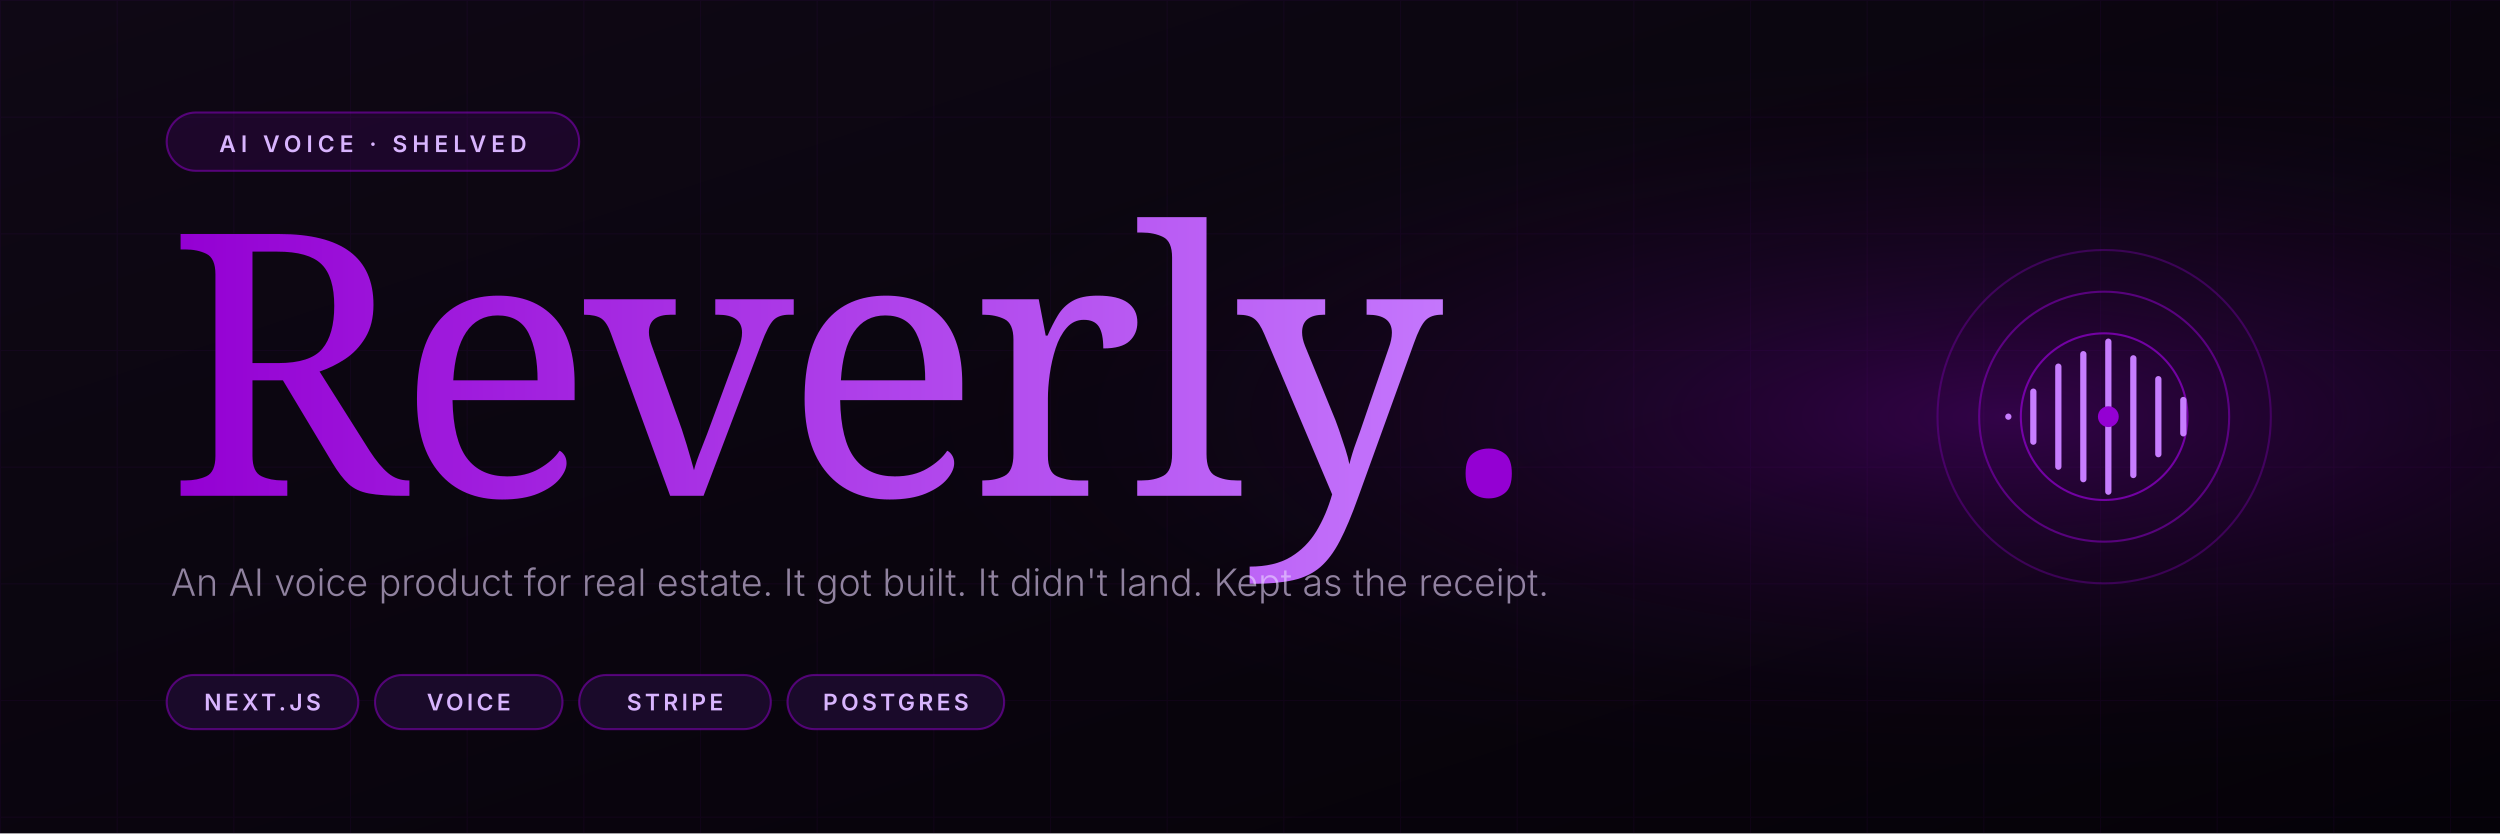
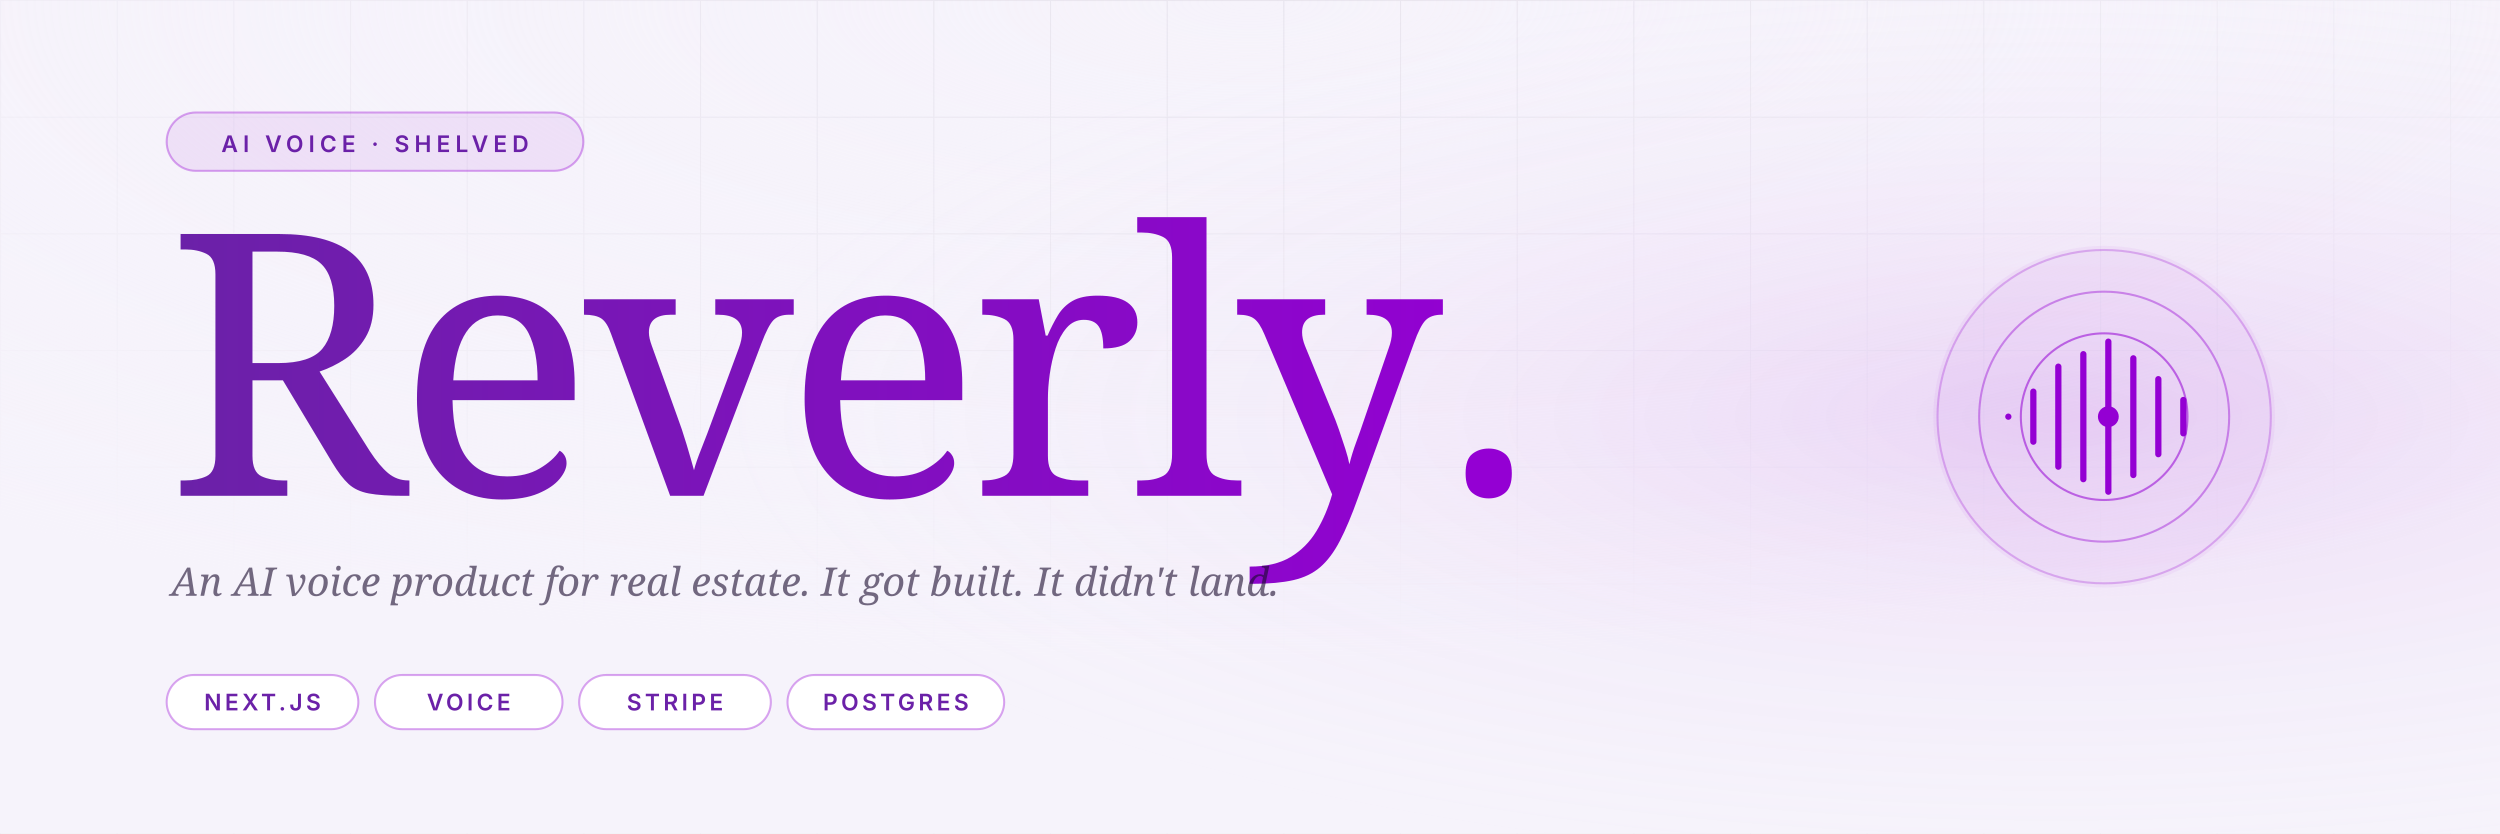
<svg xmlns="http://www.w3.org/2000/svg" viewBox="0 0 1200 400" width="1200" height="400" role="img" aria-label="Reverly">
  <defs>
    <linearGradient id="revName" x1="0%" y1="0%" x2="100%" y2="0%">
-       <stop offset="0%" stop-color="#9400D3" />
-       <stop offset="100%" stop-color="#C77DFF" />
+       <stop offset="0%" stop-color="#6B21A8" />
+       <stop offset="100%" stop-color="#9400D3" />
    </linearGradient>
-     <linearGradient id="revBg" x1="0%" y1="0%" x2="100%" y2="100%">
-       <stop offset="0%" stop-color="#0F0815" />
-       <stop offset="100%" stop-color="#050208" />
-     </linearGradient>
-     <radialGradient id="revGlow" cx="80%" cy="50%" r="45%">
-       <stop offset="0%" stop-color="#9400D3" stop-opacity="0.3" />
-       <stop offset="100%" stop-color="#0F0815" stop-opacity="0" />
+     <radialGradient id="revWash" cx="82%" cy="50%" r="55%">
+       <stop offset="0%" stop-color="#9400D3" stop-opacity="0.12" />
+       <stop offset="100%" stop-color="#F6F3FB" stop-opacity="0" />
    </radialGradient>
    <pattern id="revGrid" width="56" height="56" patternUnits="userSpaceOnUse">
-       <path d="M 56 0 L 0 0 0 56" fill="none" stroke="#9400D3" stroke-opacity="0.06" stroke-width="1" />
+       <path d="M 56 0 L 0 0 0 56" fill="none" stroke="#1A0B2E" stroke-opacity="0.06" stroke-width="1" />
    </pattern>
+     <radialGradient id="revFade" cx="50%" cy="0%" r="80%">
+       <stop offset="0%" stop-color="#F6F3FB" stop-opacity="0" />
+       <stop offset="70%" stop-color="#F6F3FB" stop-opacity="0.7" />
+       <stop offset="100%" stop-color="#F6F3FB" stop-opacity="1" />
+     </radialGradient>
  </defs>
-   <rect width="1200" height="400" fill="url(#revBg)" />
+   <rect width="1200" height="400" fill="#F6F3FB" />
  <rect width="1200" height="400" fill="url(#revGrid)" />
-   <rect width="1200" height="400" fill="url(#revGlow)" />
+   <rect width="1200" height="400" fill="url(#revFade)" />
+   <rect width="1200" height="400" fill="url(#revWash)" />
  <g transform="translate(80, 54)">
-     <rect width="198" height="28" rx="14" fill="#9400D3" fill-opacity="0.12" stroke="#9400D3" stroke-opacity="0.5" />
-     <text x="99" y="19" text-anchor="middle" fill="#D8B4FE" font-family="'DM Sans','Inter',system-ui,sans-serif" font-size="11" font-weight="600" letter-spacing="2.4">AI VOICE · SHELVED</text>
+     <rect width="200" height="28" rx="14" fill="#9400D3" fill-opacity="0.08" stroke="#9400D3" stroke-opacity="0.35" />
+     <text x="100" y="19" text-anchor="middle" fill="#6B21A8" font-family="'DM Sans','Inter',system-ui,sans-serif" font-size="11" font-weight="600" letter-spacing="2.4">AI VOICE · SHELVED</text>
  </g>
  <text x="80" y="238" fill="url(#revName)" font-family="'Instrument Serif','Georgia',serif" font-size="176" letter-spacing="-5">Reverly<tspan fill="#9400D3">.</tspan>
  </text>
-   <text x="82" y="286" fill="#E9D5FF" fill-opacity="0.6" font-family="'DM Sans','Inter',system-ui,sans-serif" font-size="18" font-weight="300">An AI voice product for real estate. It got built. It didn't land. Kept as the receipt.</text>
+   <text x="82" y="286" fill="#1A0B2E" fill-opacity="0.6" font-family="'Instrument Serif','Georgia',serif" font-style="italic" font-size="19">An AI voice product for real estate. It got built. It didn't land.</text>
  <g transform="translate(80, 324)" font-family="'DM Sans','Inter',system-ui,sans-serif" font-size="11" font-weight="600" letter-spacing="1.6">
    <g>
-       <rect width="92" height="26" rx="13" fill="#1a0a2a" stroke="#9400D3" stroke-opacity="0.5" />
-       <text x="46" y="17" text-anchor="middle" fill="#D8B4FE">NEXT.JS</text>
+       <rect width="92" height="26" rx="13" fill="#FFFFFF" stroke="#9400D3" stroke-opacity="0.35" />
+       <text x="46" y="17" text-anchor="middle" fill="#6B21A8">NEXT.JS</text>
    </g>
    <g transform="translate(100, 0)">
-       <rect width="90" height="26" rx="13" fill="#1a0a2a" stroke="#9400D3" stroke-opacity="0.5" />
-       <text x="45" y="17" text-anchor="middle" fill="#D8B4FE">VOICE</text>
+       <rect width="90" height="26" rx="13" fill="#FFFFFF" stroke="#9400D3" stroke-opacity="0.35" />
+       <text x="45" y="17" text-anchor="middle" fill="#6B21A8">VOICE</text>
    </g>
    <g transform="translate(198, 0)">
-       <rect width="92" height="26" rx="13" fill="#1a0a2a" stroke="#9400D3" stroke-opacity="0.5" />
-       <text x="46" y="17" text-anchor="middle" fill="#D8B4FE">STRIPE</text>
+       <rect width="92" height="26" rx="13" fill="#FFFFFF" stroke="#9400D3" stroke-opacity="0.35" />
+       <text x="46" y="17" text-anchor="middle" fill="#6B21A8">STRIPE</text>
    </g>
    <g transform="translate(298, 0)">
-       <rect width="104" height="26" rx="13" fill="#1a0a2a" stroke="#9400D3" stroke-opacity="0.5" />
-       <text x="52" y="17" text-anchor="middle" fill="#D8B4FE">POSTGRES</text>
+       <rect width="104" height="26" rx="13" fill="#FFFFFF" stroke="#9400D3" stroke-opacity="0.35" />
+       <text x="52" y="17" text-anchor="middle" fill="#6B21A8">POSTGRES</text>
    </g>
  </g>
  <g transform="translate(1010, 200)">
-     <circle r="80" fill="none" stroke="#9400D3" stroke-opacity="0.3" stroke-width="1" />
-     <circle r="60" fill="none" stroke="#9400D3" stroke-opacity="0.5" stroke-width="1" />
-     <circle r="40" fill="none" stroke="#9400D3" stroke-opacity="0.7" stroke-width="1" />
-     <g stroke="#C77DFF" stroke-linecap="round" stroke-width="3">
+     <circle r="82" fill="#9400D3" fill-opacity="0.05" />
+     <circle r="80" fill="none" stroke="#9400D3" stroke-opacity="0.25" stroke-width="1" />
+     <circle r="60" fill="none" stroke="#9400D3" stroke-opacity="0.4" stroke-width="1" />
+     <circle r="40" fill="none" stroke="#9400D3" stroke-opacity="0.55" stroke-width="1" />
+     <g stroke="#9400D3" stroke-linecap="round" stroke-width="3">
      <line x1="-46" y1="0" x2="-46" y2="0" />
      <line x1="-34" y1="-12" x2="-34" y2="12" />
      <line x1="-22" y1="-24" x2="-22" y2="24" />
      <line x1="-10" y1="-30" x2="-10" y2="30" />
      <line x1="2" y1="-36" x2="2" y2="36" />
      <line x1="14" y1="-28" x2="14" y2="28" />
      <line x1="26" y1="-18" x2="26" y2="18" />
      <line x1="38" y1="-8" x2="38" y2="8" />
    </g>
    <circle cx="2" cy="0" r="5" fill="#9400D3" />
  </g>
</svg>
